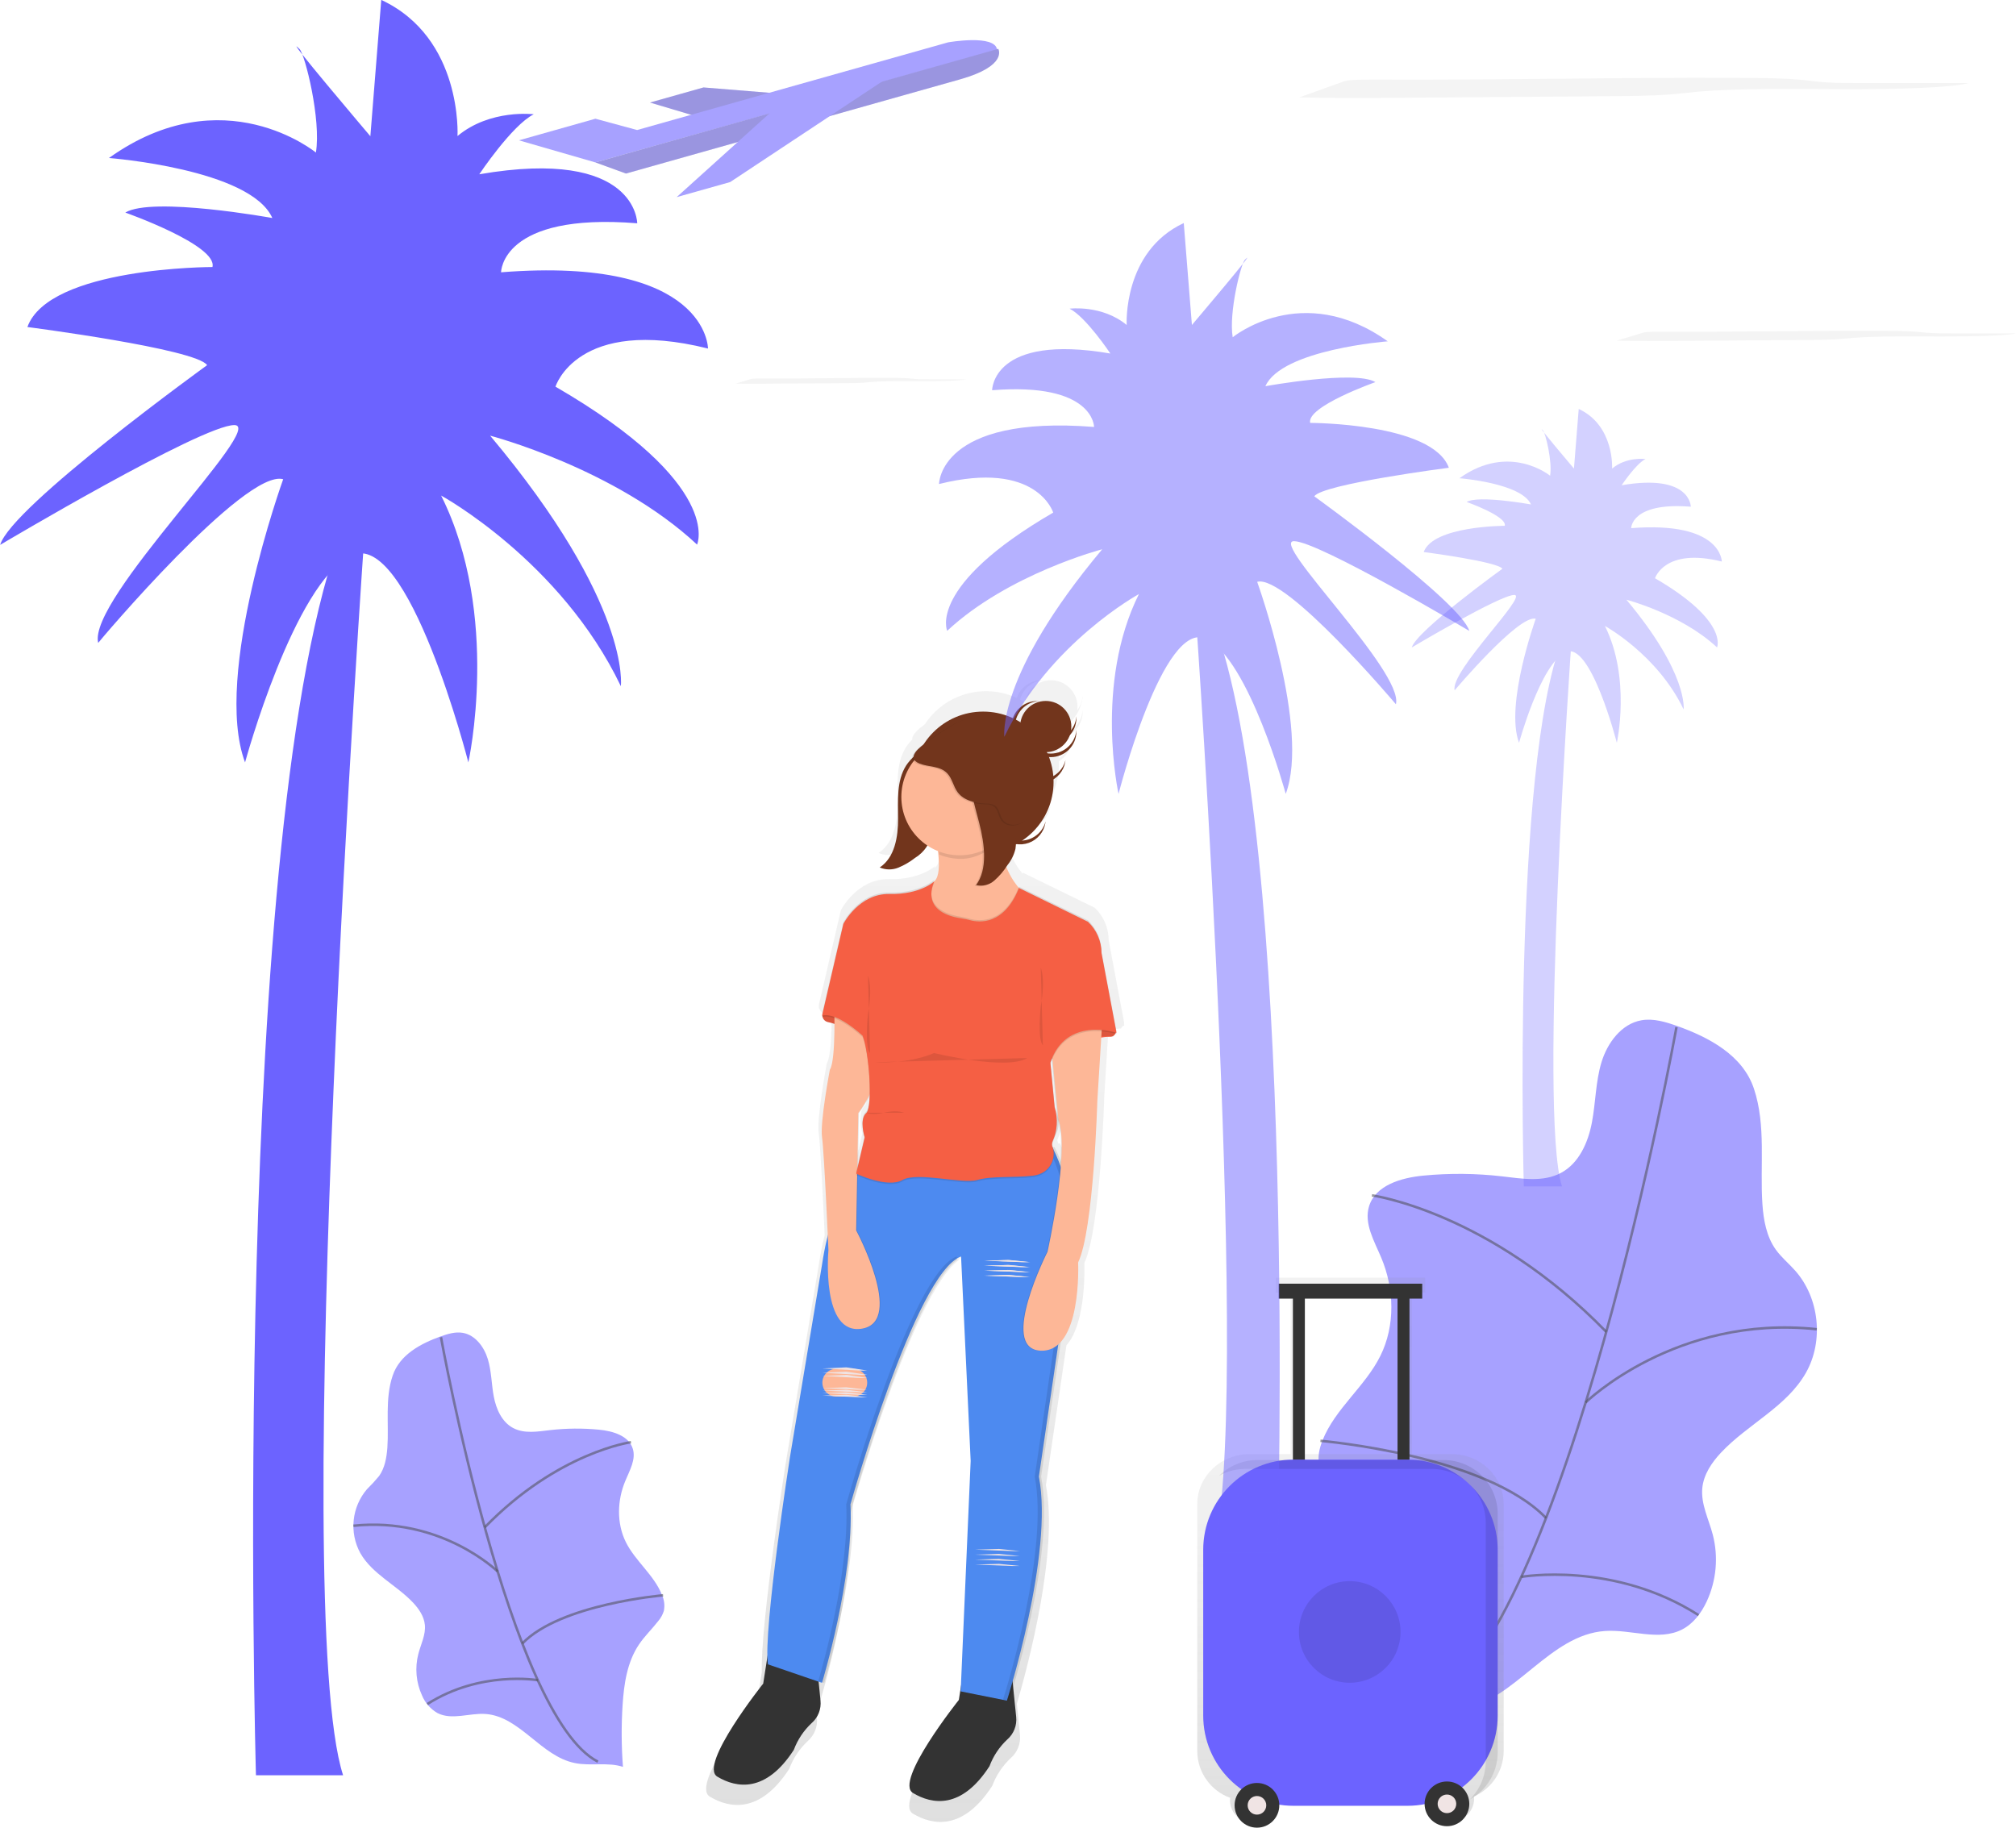
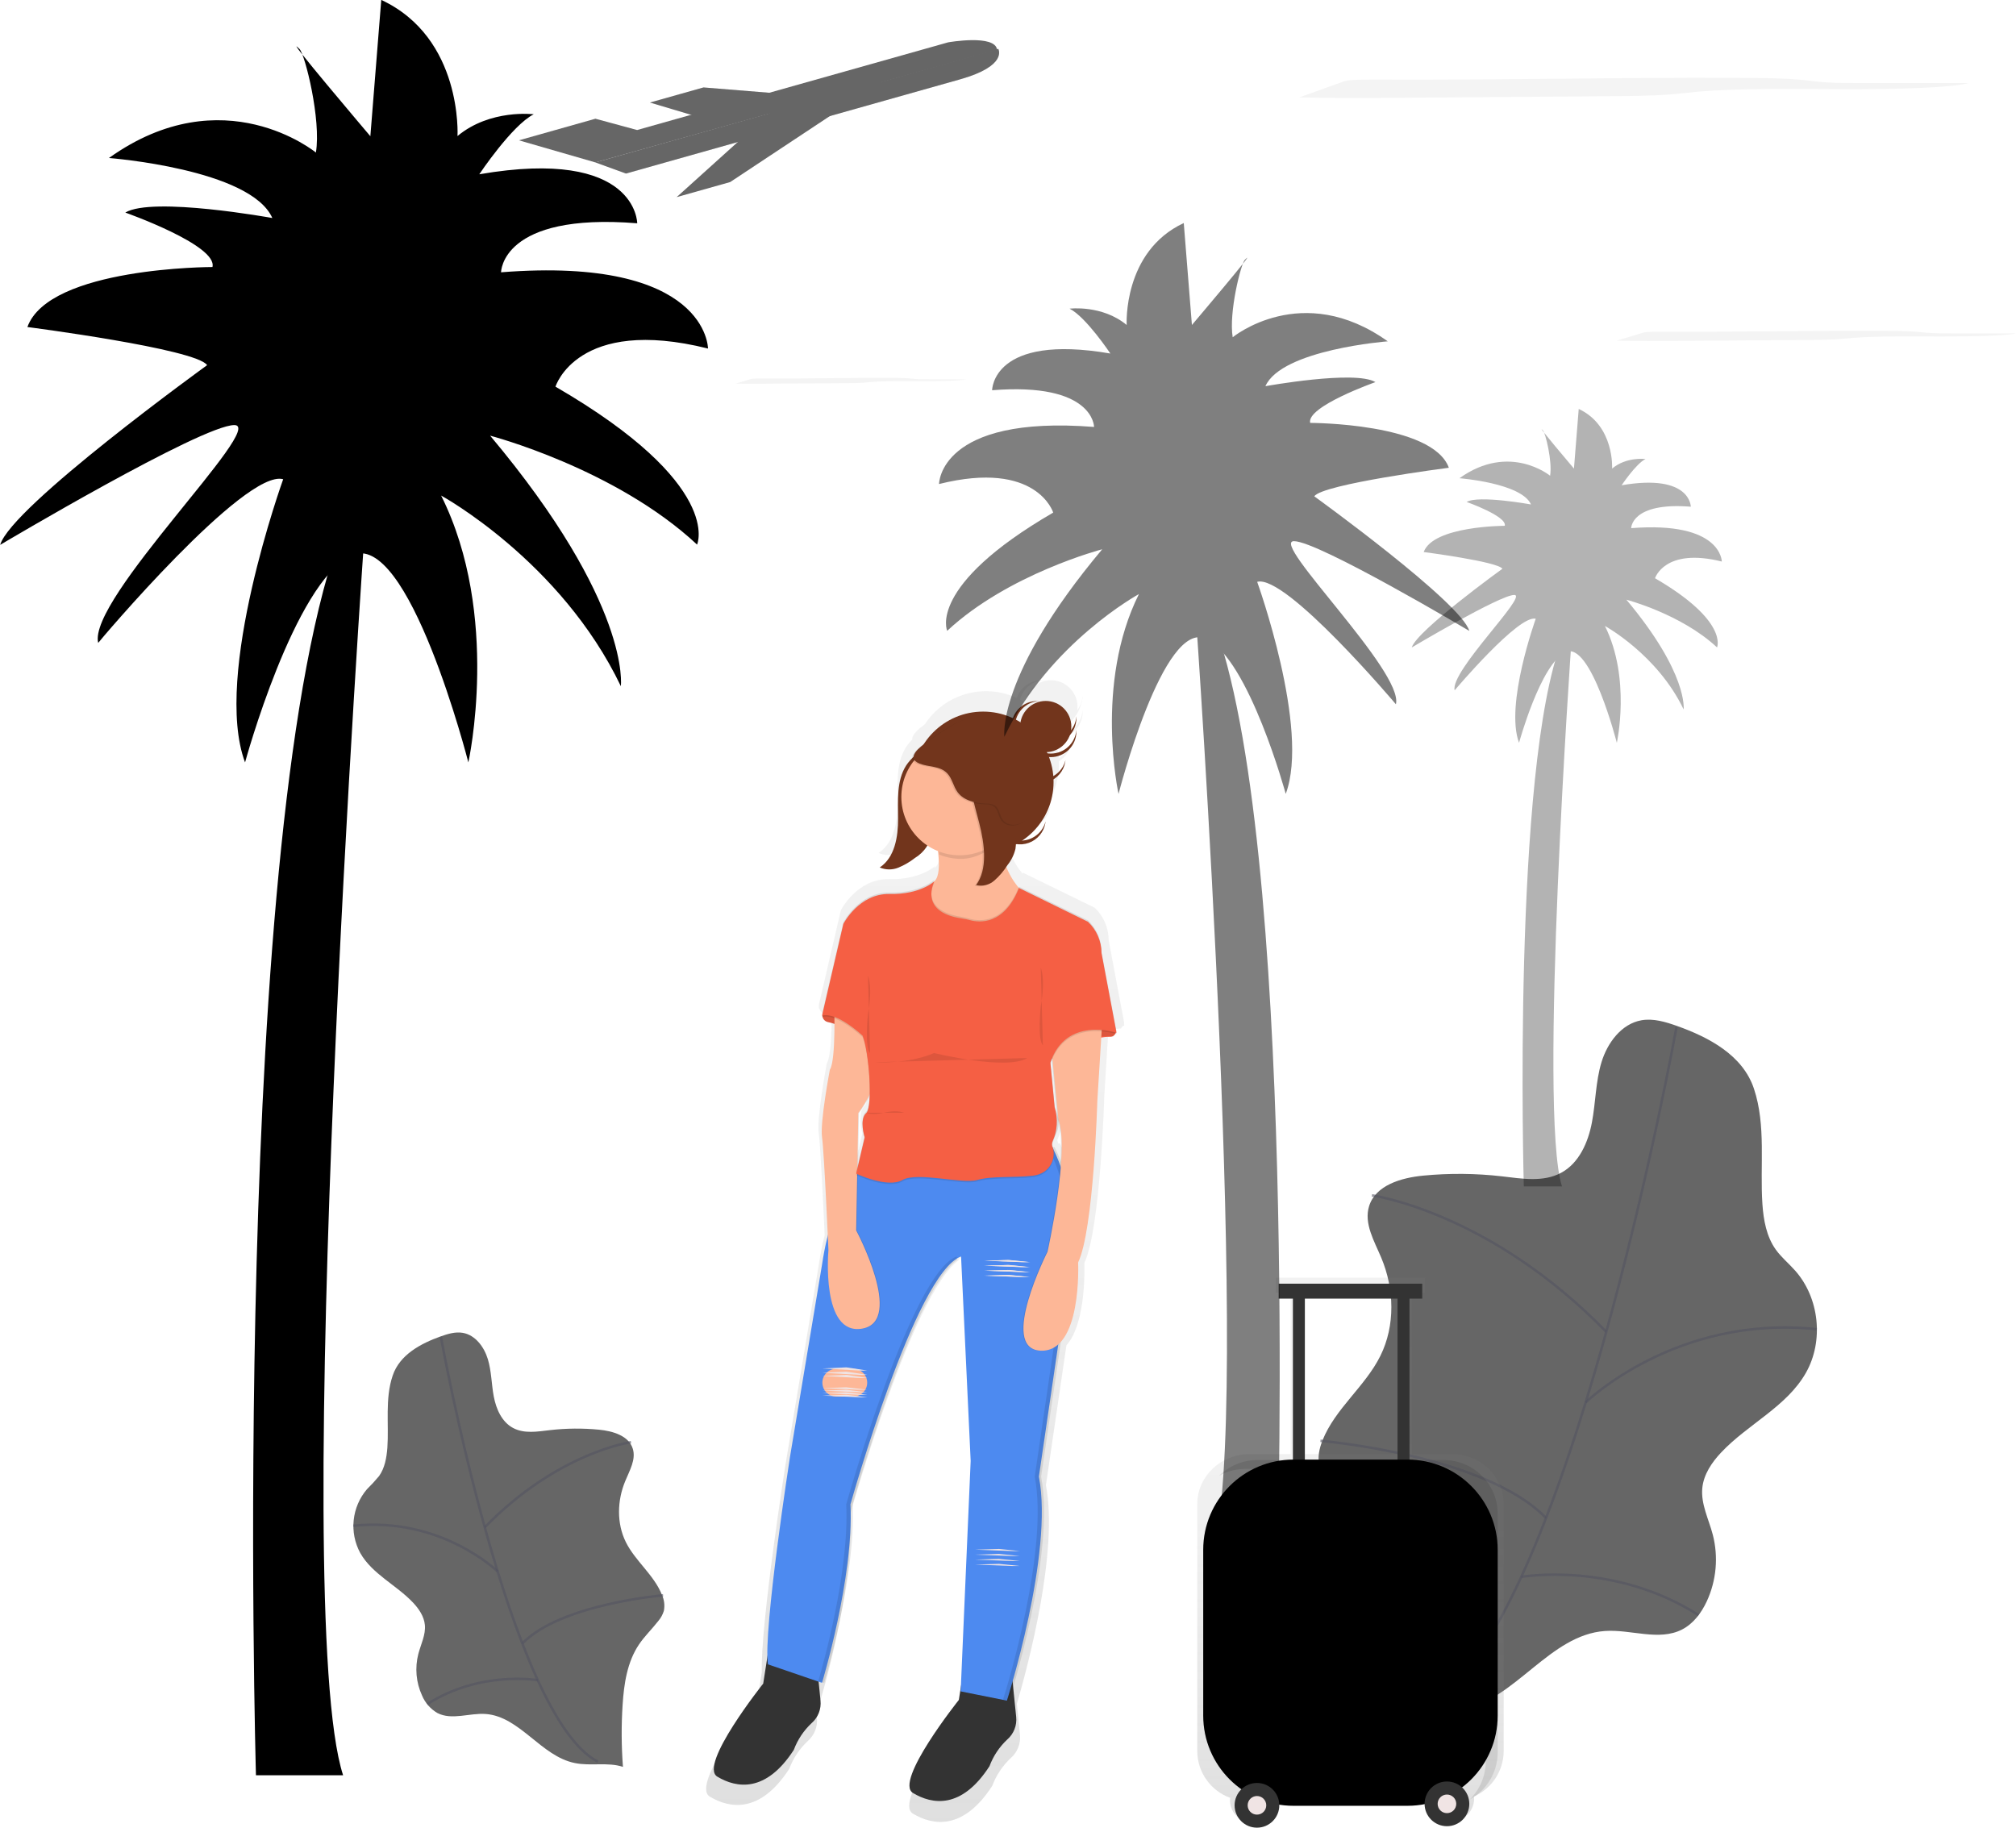
<svg xmlns="http://www.w3.org/2000/svg" xmlns:xlink="http://www.w3.org/1999/xlink" id="3d2e1720-bd24-4bc0-a54b-69e5d5c1743b" data-name="Layer 1" width="806.22" height="730.95" viewBox="0 0 806.22 730.95">
  <defs>
    <linearGradient id="72a9d418-5bc5-4c80-a690-71e468528603" x1="562.87" y1="813.16" x2="562.87" y2="356.48" gradientUnits="userSpaceOnUse">
      <stop offset="0" stop-color="gray" stop-opacity="0.25" />
      <stop offset="0.54" stop-color="gray" stop-opacity="0.12" />
      <stop offset="1" stop-color="gray" stop-opacity="0.1" />
    </linearGradient>
    <linearGradient id="616051fd-1701-470f-bedf-ccdfdf794555" x1="736.95" y1="813.71" x2="736.95" y2="595.52" xlink:href="#72a9d418-5bc5-4c80-a690-71e468528603" />
  </defs>
  <g opacity="0.6">
-     <polygon points="259.93 41.01 281.34 34.97 314.01 37.62 280.36 47.1 259.93 41.01" fill="#6c63ff" />
+     <polygon points="259.93 41.01 281.34 34.97 314.01 37.62 280.36 47.1 259.93 41.01" fill="currentColor" />
    <polygon points="259.93 41.01 281.34 34.97 314.01 37.62 280.36 47.1 259.93 41.01" opacity="0.2" />
-     <path d="M404.4,140.64,435,132l16.68,4.52,124.39-35.07s18.87-3.34,19.57,3L435,149.48Z" transform="translate(-196.89 -84.52)" fill="#6c63ff" />
-     <path d="M580.79,116.27,447.22,153.93,435,149.48l161.1-45.42S600.16,110.81,580.79,116.27Z" transform="translate(-196.89 -84.52)" fill="#6c63ff" />
+     <path d="M404.4,140.64,435,132l16.68,4.52,124.39-35.07s18.87-3.34,19.57,3L435,149.48Z" transform="translate(-196.89 -84.52)" fill="currentColor" />
+     <path d="M580.79,116.27,447.22,153.93,435,149.48l161.1-45.42S600.16,110.81,580.79,116.27Z" transform="translate(-196.89 -84.52)" fill="currentColor" />
    <path d="M580.79,116.27,447.22,153.93,435,149.48l161.1-45.42S600.16,110.81,580.79,116.27Z" transform="translate(-196.89 -84.52)" opacity="0.2" />
-     <polygon points="270.6 78.84 292.01 72.81 357.87 29.2 310.96 42.43 270.6 78.84" fill="#6c63ff" />
+     <polygon points="270.6 78.84 292.01 72.81 357.87 29.2 310.96 42.43 270.6 78.84" fill="currentColor" />
  </g>
-   <path d="M867.59,494.85c-4.59-1.63-9.46-3.12-14.25-2.29-8,1.4-13.64,9-16,16.79s-2.31,16.1-3.83,24.1-5.16,16.29-12.34,20.13-15.66,2.32-23.63,1.4a149.21,149.21,0,0,0-31.47-.29c-8.79.85-19.1,3.82-21.68,12.26-2.11,6.9,2.08,13.92,4.88,20.57,5.23,12.43,5.65,27.14-.34,39.23-6.09,12.3-18.1,21.1-23.16,33.85-1.28,3.24-2.09,6.83-1.22,10.2a18.63,18.63,0,0,0,3.63,6.58c4,5.12,8.72,9.63,12.34,15,7.55,11.2,9.6,25.16,10.48,38.64a281.8,281.8,0,0,1-.22,39.79c9.84-3.24,20.72-.35,30.86-2.44,21.59-4.45,35.07-30,57.06-31.56,10.4-.73,21.59,4.16,30.87-.6,4.52-2.32,7.73-6.65,9.88-11.26a39.82,39.82,0,0,0,2.39-26.7c-1.63-6.19-4.8-12.24-4.18-18.61.53-5.45,3.79-10.26,7.55-14.24,10.69-11.35,26.21-18.29,33.89-31.86,7.2-12.72,5.38-29.93-4.31-40.86-2.54-2.87-5.56-5.33-7.78-8.45-3.69-5.19-4.87-11.75-5.31-18.11-1.05-15.25,1.54-31.38-3.39-46.19C893.84,506.46,880.19,499.34,867.59,494.85Z" transform="translate(-196.89 -84.52)" fill="#6c63ff" opacity="0.6" />
+   <path d="M867.59,494.85c-4.59-1.63-9.46-3.12-14.25-2.29-8,1.4-13.64,9-16,16.79s-2.31,16.1-3.83,24.1-5.16,16.29-12.34,20.13-15.66,2.32-23.63,1.4a149.21,149.21,0,0,0-31.47-.29c-8.79.85-19.1,3.82-21.68,12.26-2.11,6.9,2.08,13.92,4.88,20.57,5.23,12.43,5.65,27.14-.34,39.23-6.09,12.3-18.1,21.1-23.16,33.85-1.28,3.24-2.09,6.83-1.22,10.2a18.63,18.63,0,0,0,3.63,6.58c4,5.12,8.72,9.63,12.34,15,7.55,11.2,9.6,25.16,10.48,38.64a281.8,281.8,0,0,1-.22,39.79c9.84-3.24,20.72-.35,30.86-2.44,21.59-4.45,35.07-30,57.06-31.56,10.4-.73,21.59,4.16,30.87-.6,4.52-2.32,7.73-6.65,9.88-11.26a39.82,39.82,0,0,0,2.39-26.7c-1.63-6.19-4.8-12.24-4.18-18.61.53-5.45,3.79-10.26,7.55-14.24,10.69-11.35,26.21-18.29,33.89-31.86,7.2-12.72,5.38-29.93-4.31-40.86-2.54-2.87-5.56-5.33-7.78-8.45-3.69-5.19-4.87-11.75-5.31-18.11-1.05-15.25,1.54-31.38-3.39-46.19C893.84,506.46,880.19,499.34,867.59,494.85Z" transform="translate(-196.89 -84.52)" fill="currentColor" opacity="0.6" />
  <path d="M867.33,495.3s-43.77,243.11-100.62,272.1" transform="translate(-196.89 -84.52)" fill="none" stroke="#535461" stroke-miterlimit="10" opacity="0.6" />
  <path d="M745.54,562.59s46.88,6.44,93.72,54.59" transform="translate(-196.89 -84.52)" fill="none" stroke="#535461" stroke-miterlimit="10" opacity="0.6" />
  <path d="M831,645.41s36.09-35.29,92.45-29.29" transform="translate(-196.89 -84.52)" fill="none" stroke="#535461" stroke-miterlimit="10" opacity="0.6" />
  <path d="M724.95,660.75s65.84,5.59,90.22,30.88" transform="translate(-196.89 -84.52)" fill="none" stroke="#535461" stroke-miterlimit="10" opacity="0.6" />
  <path d="M805.27,715.17s36.89-6.46,70.9,15.3" transform="translate(-196.89 -84.52)" fill="none" stroke="#535461" stroke-miterlimit="10" opacity="0.6" />
-   <path d="M373.08,619c2.86-1,5.9-1.95,8.89-1.43,5,.87,8.51,5.61,10,10.48s1.44,10,2.39,15,3.22,10.17,7.7,12.56,9.77,1.45,14.74.87a93.08,93.08,0,0,1,19.63-.18c5.48.53,11.92,2.38,13.53,7.65,1.32,4.3-1.3,8.69-3,12.84-3.26,7.76-3.52,16.93.21,24.47s11.29,13.16,14.45,21.12a10.44,10.44,0,0,1,.76,6.37,11.62,11.62,0,0,1-2.26,4.1c-2.48,3.19-5.44,6-7.7,9.36-4.71,7-6,15.7-6.54,24.11a175.8,175.8,0,0,0,.14,24.83c-6.14-2-12.92-.22-19.25-1.53C413.22,786.91,404.82,771,391.1,770c-6.49-.46-13.47,2.6-19.26-.37a14.54,14.54,0,0,1-6.16-7,24.84,24.84,0,0,1-1.49-16.65c1-3.86,3-7.64,2.61-11.61-.33-3.4-2.37-6.4-4.71-8.89-6.67-7.08-16.35-11.41-21.14-19.88a22.65,22.65,0,0,1,2.69-25.49,66.9,66.9,0,0,0,4.85-5.27c2.3-3.24,3-7.33,3.31-11.3.66-9.51-1-19.58,2.11-28.82C356.7,626.28,365.22,621.84,373.08,619Z" transform="translate(-196.89 -84.52)" fill="#6c63ff" opacity="0.6" />
+   <path d="M373.08,619c2.86-1,5.9-1.95,8.89-1.43,5,.87,8.51,5.61,10,10.48s1.44,10,2.39,15,3.22,10.17,7.7,12.56,9.77,1.45,14.74.87a93.08,93.08,0,0,1,19.63-.18c5.48.53,11.92,2.38,13.53,7.65,1.32,4.3-1.3,8.69-3,12.84-3.26,7.76-3.52,16.93.21,24.47s11.29,13.16,14.45,21.12a10.44,10.44,0,0,1,.76,6.37,11.62,11.62,0,0,1-2.26,4.1c-2.48,3.19-5.44,6-7.7,9.36-4.71,7-6,15.7-6.54,24.11a175.8,175.8,0,0,0,.14,24.83c-6.14-2-12.92-.22-19.25-1.53C413.22,786.91,404.82,771,391.1,770c-6.49-.46-13.47,2.6-19.26-.37a14.54,14.54,0,0,1-6.16-7,24.84,24.84,0,0,1-1.49-16.65c1-3.86,3-7.64,2.61-11.61-.33-3.4-2.37-6.4-4.71-8.89-6.67-7.08-16.35-11.41-21.14-19.88a22.65,22.65,0,0,1,2.69-25.49,66.9,66.9,0,0,0,4.85-5.27c2.3-3.24,3-7.33,3.31-11.3.66-9.51-1-19.58,2.11-28.82C356.7,626.28,365.22,621.84,373.08,619Z" transform="translate(-196.89 -84.52)" fill="currentColor" opacity="0.6" />
  <path d="M373.24,619.32S400.55,771,436,789.08" transform="translate(-196.89 -84.52)" fill="none" stroke="#535461" stroke-miterlimit="10" opacity="0.6" />
  <path d="M449.22,661.3s-29.25,4-58.47,34.05" transform="translate(-196.89 -84.52)" fill="none" stroke="#535461" stroke-miterlimit="10" opacity="0.6" />
  <path d="M395.89,713s-22.51-22-57.68-18.27" transform="translate(-196.89 -84.52)" fill="none" stroke="#535461" stroke-miterlimit="10" opacity="0.6" />
  <path d="M462.07,722.54S421,726,405.78,741.8" transform="translate(-196.89 -84.52)" fill="none" stroke="#535461" stroke-miterlimit="10" opacity="0.6" />
  <path d="M412,756.49s-23-4-44.23,9.55" transform="translate(-196.89 -84.52)" fill="none" stroke="#535461" stroke-miterlimit="10" opacity="0.6" />
  <path d="M746.87,116.36c-3.38,0-7.13,0-9.7.2a11.8,11.8,0,0,0-3.36.69l-17.35,6.23c14,.35,28.64.24,43,.13L840,123c8.22-.06,16.85-.14,23.71-.63,4.59-.33,8-.81,12.2-1.19,15.25-1.36,37.49-1.1,57.35-1s43.84-.45,50.83-2.44l-42.63,0c-4.6,0-9.42,0-13.48-.23-4.74-.27-7.64-.8-11.81-1.16-6.9-.59-16.42-.66-25.27-.7C842.33,115.46,794.34,116.61,746.87,116.36Z" transform="translate(-196.89 -84.52)" fill="#f4f4f4" />
  <path d="M501.61,235.88c-1.16,0-2.46,0-3.35.06a4.73,4.73,0,0,0-1.16.2l-6,1.81c4.84.1,9.88.07,14.84,0l27.8-.18c2.84,0,5.81,0,8.18-.18,1.58-.1,2.75-.24,4.21-.35,5.26-.4,12.93-.32,19.78-.3s15.12-.13,17.54-.71H568.75c-1.59,0-3.25,0-4.65-.07-1.64-.08-2.63-.23-4.08-.34-2.38-.17-5.66-.19-8.72-.2C534.54,235.62,518,236,501.61,235.88Z" transform="translate(-196.89 -84.52)" fill="#f4f4f4" />
  <path d="M861.6,217.18c-2,0-4.25,0-5.79.1a8.17,8.17,0,0,0-2,.35l-10.35,3.13c8.37.18,17.09.12,25.65.07l48.06-.31c4.9,0,10.05-.07,14.14-.32,2.74-.16,4.76-.41,7.28-.6,9.1-.68,22.36-.55,34.21-.52s26.15-.23,30.32-1.23H977.68c-2.74,0-5.62,0-8-.12-2.83-.14-4.55-.4-7-.58-4.11-.3-9.79-.33-15.07-.35C918.54,216.73,889.91,217.31,861.6,217.18Z" transform="translate(-196.89 -84.52)" fill="#f4f4f4" />
  <path d="M646.34,493.61l.12,0-6.2-33.07a17.91,17.91,0,0,0-5.61-13l-28.67-14-.17.39a32.47,32.47,0,0,1-5.11-8.57l.5-.71a17.18,17.18,0,0,0,3.3-6.72,11.38,11.38,0,0,0,.17-1.9l.43-.22a10.62,10.62,0,0,0,11.82-8.6c0-.24.08-.49.11-.73a10.63,10.63,0,0,1-9.66,8,29.2,29.2,0,0,0,13-24.29c0-.41,0-.81,0-1.21a10.59,10.59,0,0,0,4.88-7.11c0-.24.08-.49.11-.73a10.6,10.6,0,0,1-5.07,6.6,29.06,29.06,0,0,0-1.79-7.91c.24,0,.48,0,.72,0a10.63,10.63,0,0,0,10.63-10.63c0-.25,0-.49,0-.74a10.55,10.55,0,0,1-12,9.79l-.23-.52a17.39,17.39,0,0,0,12.22-14.15c0-.25,0-.49,0-.74a10.57,10.57,0,0,1-2.14,5.69,10.62,10.62,0,0,0-21-3.15q-.93-.58-1.9-1.1a10.63,10.63,0,0,1,9.61-7.77l-.74,0a10.63,10.63,0,0,0-10.16,7.17,29.22,29.22,0,0,0-36.8,10.54c-2.25,1.63-5.15,4-5,6.07a20.21,20.21,0,0,0-2.53,3.11c-4,6.37-3.33,14.47-3.31,22s-1.34,16.1-7.62,20.26a10.07,10.07,0,0,0,7.79.06,29.87,29.87,0,0,0,6.89-4c1.85-1.32,3.76-2.7,4.86-4.69.08-.15.16-.3.23-.45a24.14,24.14,0,0,0,4.39,2.32c.61,4.94.74,10.64-1.45,12.52l-.33.28-.09.07a9.38,9.38,0,0,1,.42-.95s-5.91,5.61-18.6,5.31-19.19,12.4-19.19,12.4l-8.86,38.09.14,0-.14.62.14,0-.14.62.24-.05a2.86,2.86,0,0,0,2.13,2.1c.77.18,1.72.43,2.79.76,0,7.18-.33,16.58-1.91,19,0,0-4.13,21.85-3.25,28,.67,4.7,1.85,29.23,2.38,40.84a121,121,0,0,0-2.38,12l-13.29,79.72S501,734,501.54,753.28l-1.74,11.13s-27,33.87-19.05,38.64,20.11,6.88,31.76-11.11a29.14,29.14,0,0,1,7.41-11.11,10.92,10.92,0,0,0,3.67-9.3l-.79-7.89,1.42.48.08-.27.8.27s13.29-43.7,11.81-74.11c0,0,24.65-87.67,43.32-101.46l0-.58a9.22,9.22,0,0,1,1.73-.86l4,84.89-4,93.57L581,771.2s-27,33.87-19.05,38.64,20.11,6.88,31.76-11.11a29.14,29.14,0,0,1,7.41-11.11,10.92,10.92,0,0,0,3.67-9.3l-1.24-12.38c4.59-15.73,16.67-61.15,11.61-87.45l8.2-55.92c8.27-9.29,7.16-32.95,7.16-32.95,6.5-13.58,8-67,8-67l1.64-26.37a22,22,0,0,1,3.68-.29,2.46,2.46,0,0,0,.81-.14l.52.07.23-.48a2.47,2.47,0,0,0,.61-.7l.49.15-.12-.63.12,0Zm-23.1,53.62c-.74-1.83-1.56-3.65-2.47-5.45l-.66.07a5.51,5.51,0,0,0-.22-.66,3.21,3.21,0,0,1-.18-.62,3.45,3.45,0,0,1,.21-.66,22.78,22.78,0,0,0,1-2.72,10.31,10.31,0,0,0,1.57-5.68C623.47,535.37,623.6,541,623.23,547.23Zm-2.47-22.58L619.08,507q.25-.72.52-1.39L621.82,528ZM542.52,527c-1.21,1.09-1.53,3-1.48,4.8,0,.2,0,.39,0,.59a20.05,20.05,0,0,0,.74,5.3l-2.59,11,.38-21.12a46.72,46.72,0,0,0,4.42-7.12C543.83,523.77,543.38,526.24,542.52,527Z" transform="translate(-196.89 -84.52)" fill="url(#72a9d418-5bc5-4c80-a690-71e468528603)" />
  <path d="M559.23,390.73c-3.86,6.14-3.21,13.94-3.19,21.2s-1.29,15.51-7.34,19.52a9.7,9.7,0,0,0,7.5.05,28.78,28.78,0,0,0,6.63-3.88,14.77,14.77,0,0,0,4.68-4.52c1.48-2.68,1.15-5.95,1.08-9A95.37,95.37,0,0,1,570,398c.48-3.27,3.65-12.26-.25-14C566.23,382.45,560.8,388.22,559.23,390.73Z" transform="translate(-196.89 -84.52)" fill="#72351c" />
  <path d="M504.66,741.52l-2.55,16.32s-26,32.63-18.36,37.22,19.38,6.63,30.59-10.71a28.08,28.08,0,0,1,7.14-10.71h0a10.52,10.52,0,0,0,3.54-9l-2.52-25.2Z" transform="translate(-196.89 -84.52)" fill="#333" />
  <path d="M582.89,748.06l-2.55,16.32S554.33,797,562,801.6s19.38,6.63,30.59-10.71a28.08,28.08,0,0,1,7.14-10.71h0a10.52,10.52,0,0,0,3.54-9L600.73,746Z" transform="translate(-196.89 -84.52)" fill="#333" />
  <path d="M542.41,550.74s-12.23,8.82-16.78,39.54l-12.8,76.8S502,736.78,504,750.15l21.62,7.4s12.8-42.1,11.38-71.4c0,0,26-92.59,44.23-99.13l3.84,81.78-4,92.16,18.49,3.7s18.77-58.6,12.8-89.6l9.67-66s11.09-35.27-4.27-65.71Z" transform="translate(-196.89 -84.52)" fill="#4d8af0" />
  <g opacity="0.1">
    <path d="M579.6,588.4l-.07-1.39c-18.21,6.54-44.23,99.13-44.23,99.13,1.31,26.94-9.41,64.69-11.14,70.6l2.32.8s12.8-42.1,11.38-71.4C537.86,686.15,561.61,601.68,579.6,588.4Z" transform="translate(-196.89 -84.52)" />
    <path d="M618.65,543.35l-2.44.24c15.18,30.38,4.15,65.47,4.15,65.47l-9.67,66c5.66,29.36-10.88,83.48-12.65,89.12l2.41.48s18.77-58.6,12.8-89.6l9.67-66S634,573.79,618.65,543.35Z" transform="translate(-196.89 -84.52)" />
  </g>
  <path d="M525.77,490.58a2.76,2.76,0,0,0,2.14,2.68,42.77,42.77,0,0,1,16.35,7.84c9.1,7.11-9.67-14.22-9.67-14.22l-6.26,1.42-2.56,2.28Z" transform="translate(-196.89 -84.52)" fill="#f55f44" />
  <path d="M525.77,490.58a2.76,2.76,0,0,0,2.14,2.68,42.77,42.77,0,0,1,16.35,7.84c9.1,7.11-9.67-14.22-9.67-14.22l-6.26,1.42-2.56,2.28Z" transform="translate(-196.89 -84.52)" opacity="0.1" />
  <path d="M615.09,509.36s14.75-10.33,25.74-10.18a2.39,2.39,0,0,0,2.42-2.39h0S621.64,488.31,615.09,509.36Z" transform="translate(-196.89 -84.52)" fill="#f55f44" />
  <path d="M643.25,496.79s-21.62-8.49-28.16,12.56c0,0,15.93-12.23,27-10.24" transform="translate(-196.89 -84.52)" opacity="0.1" />
  <circle cx="393.17" cy="312.75" r="28.16" fill="#72351c" />
  <path d="M570.58,417s4,16.5,0,19.91-11.95,9.67-6,14.51,27.59,13.09,34.7,9.1,15.36-2.84,13.37-11.09S595,442.93,594.75,402Z" transform="translate(-196.89 -84.52)" fill="#fdb797" />
  <path d="M530.75,485.6s.85,22.76-1.71,26.74c0,0-4,21-3.13,27s2.56,45.23,2.56,45.23-3.13,34.42,13.65,31.29-2.56-39.26-2.56-39.26l.85-46.94s7.68-9.67,8.53-21S530.75,485.6,530.75,485.6Z" transform="translate(-196.89 -84.52)" opacity="0.1" />
  <path d="M530.47,485.6s.85,22.76-1.71,26.74c0,0-4,21-3.13,27s2.56,45.23,2.56,45.23-3.13,34.42,13.65,31.29-2.56-39.26-2.56-39.26l.85-46.94s7.68-9.67,8.53-21S530.47,485.6,530.47,485.6Z" transform="translate(-196.89 -84.52)" fill="#fdb797" />
  <path d="M637.71,488.16l-2.28,36.7s-1.42,51.49-7.68,64.57c0,0,1.71,36.13-15.08,35.27s2.84-39.54,2.84-39.54,9-40.16,4.36-52.93l-4.36-44.07Z" transform="translate(-196.89 -84.52)" opacity="0.1" />
  <path d="M638,488.16l-2.28,36.7s-1.42,51.49-7.68,64.57c0,0,1.71,36.13-15.08,35.27s2.84-39.54,2.84-39.54,9-40.16,4.36-52.93l-4.36-44.07Z" transform="translate(-196.89 -84.52)" fill="#fdb797" />
  <path d="M583.38,452.61s13.59,6.25,21-12.38L632,453.74a17.26,17.26,0,0,1,5.4,12.52l6,31.86s-20.2-6.83-26.45,11.95L618.65,528l.06.18a19.31,19.31,0,0,1-.89,13.38,3,3,0,0,0,0,2.37c1.42,3.41-.28,10.52-8,11.38s-16.21,0-22.19,1.71-23.89-3.41-29.87,0-18.49-2.56-18.49-2.56l3.41-14.51s-2.28-7.11.57-9.67,1.14-24.75-1.42-31c0,0-10.24-9.67-16.21-8l8.53-36.7s6.26-12.23,18.49-11.95,17.92-5.12,17.92-5.12S563.46,450.62,583.38,452.61Z" transform="translate(-196.89 -84.52)" opacity="0.1" />
  <path d="M584.8,452c3.68,1,13.62,2.1,19.59-12.87L632,452.61a17.26,17.26,0,0,1,5.4,12.52l6,31.86s-20.2-6.83-26.45,11.95l1.71,17.92,1.12,3.56a10.15,10.15,0,0,1-1.42,9.09,3.22,3.22,0,0,0-.55,3.28c1.42,3.41-.28,10.52-8,11.38s-16.21,0-22.19,1.71-23.89-3.41-29.87,0-18.49-2.56-18.49-2.56l3.41-14.51s-2.28-7.11.57-9.67,1.14-24.75-1.42-31c0,0-10.24-9.67-16.21-8l8.53-36.7s6.26-12.23,18.49-11.95,17.92-5.12,17.92-5.12-6.65,12.24,10.92,14.84A28.22,28.22,0,0,1,584.8,452Z" transform="translate(-196.89 -84.52)" opacity="0.1" />
  <path d="M584.8,452.52c3.68,1,13.62,2.1,19.59-12.87L632,453.18a17.26,17.26,0,0,1,5.4,12.52l6,31.86s-20.2-6.83-26.45,11.95l1.71,17.92.06.18a19.31,19.31,0,0,1-.89,13.38,3,3,0,0,0,0,2.37c1.42,3.41-.28,10.52-8,11.38s-16.21,0-22.19,1.71-23.89-3.41-29.87,0-18.49-2.56-18.49-2.56l3.41-14.51s-2.28-7.11.57-9.67,1.14-24.75-1.42-31c0,0-10.24-9.67-16.21-8l8.53-36.7s6.26-12.23,18.49-11.95S570.58,437,570.58,437s-6.65,12.24,10.92,14.84A28.22,28.22,0,0,1,584.8,452.52Z" transform="translate(-196.89 -84.52)" fill="#f55f44" />
  <path d="M595.32,403.4l-24.18,15.08a78.59,78.59,0,0,1,1.4,7.85,23.25,23.25,0,0,0,8.7,1.68c6,0,11.51-3.38,15.65-7.11A94,94,0,0,1,595.32,403.4Z" transform="translate(-196.89 -84.52)" opacity="0.1" />
  <circle cx="383.79" cy="318.73" r="23.33" fill="#fdb797" />
  <circle cx="418.2" cy="290.57" r="10.24" fill="#72351c" />
  <path d="M617.08,385.9a10.24,10.24,0,0,1-10.21-9.53c0,.24,0,.47,0,.71a10.24,10.24,0,1,0,20.48,0c0-.24,0-.48,0-.71A10.24,10.24,0,0,1,617.08,385.9Z" transform="translate(-196.89 -84.52)" fill="#72351c" />
  <path d="M611.23,396.07a10.24,10.24,0,0,1-8.32-11.22c-.06.23-.11.46-.16.69a10.24,10.24,0,1,0,20.14,3.71c0-.24.08-.47.1-.7A10.24,10.24,0,0,1,611.23,396.07Z" transform="translate(-196.89 -84.52)" fill="#72351c" />
  <path d="M603.27,420.54a10.24,10.24,0,0,1-8.32-11.22c-.06.23-.11.46-.16.69a10.24,10.24,0,1,0,20.14,3.71c0-.24.08-.47.1-.7A10.24,10.24,0,0,1,603.27,420.54Z" transform="translate(-196.89 -84.52)" fill="#72351c" />
  <path d="M617.08,380.5A10.24,10.24,0,0,1,606.87,371c0,.24,0,.47,0,.71a10.24,10.24,0,0,0,20.48,0c0-.24,0-.48,0-.71A10.24,10.24,0,0,1,617.08,380.5Z" transform="translate(-196.89 -84.52)" fill="#72351c" />
  <path d="M602.79,375a10.24,10.24,0,0,1,9.64-10.11l-.71,0a10.24,10.24,0,1,0-.22,20.48l.71,0A10.24,10.24,0,0,1,602.79,375Z" transform="translate(-196.89 -84.52)" fill="#72351c" />
  <path d="M613.1,471.52c2,5.69,0,15.36,0,15.36s-1.42,13.37.85,15.65" transform="translate(-196.89 -84.52)" opacity="0.1" />
  <path d="M544,474.65c2,5.69,0,15.36,0,15.36s-1.42,13.37.85,15.65" transform="translate(-196.89 -84.52)" opacity="0.1" />
  <path d="M543.41,529.55s2,1.14,6.83,0,7.4-.28,8.25,0" transform="translate(-196.89 -84.52)" opacity="0.1" />
  <path d="M546.82,509.36s13.09.85,23.61-3.7c0,0,29,7.11,37.26,2" transform="translate(-196.89 -84.52)" opacity="0.1" />
  <rect x="328.88" y="547.43" width="17.92" height="11.09" rx="5.55" ry="5.55" fill="#fdb797" />
  <path d="M525.77,634.8s9.17-.43,9.59-.43,8.34,1.28,8.34,1.28h-2.92Z" transform="translate(-196.89 -84.52)" fill="#f0e4e4" />
  <path d="M590.35,588.72s9.17-.28,9.59-.28,8.34.85,8.34.85h-2.92Z" transform="translate(-196.89 -84.52)" fill="#f0e4e4" />
  <path d="M590.35,590.71s9.17-.28,9.59-.28,8.34.85,8.34.85h-2.92Z" transform="translate(-196.89 -84.52)" fill="#f0e4e4" />
  <path d="M590.35,592.7s9.17-.28,9.59-.28,8.34.85,8.34.85h-2.92Z" transform="translate(-196.89 -84.52)" fill="#f0e4e4" />
  <path d="M590.35,594.69s9.17-.28,9.59-.28,8.34.85,8.34.85h-2.92Z" transform="translate(-196.89 -84.52)" fill="#f0e4e4" />
  <path d="M525.77,642.67s9.17-.33,9.59-.33,8.34,1,8.34,1h-2.92Z" transform="translate(-196.89 -84.52)" fill="#f0e4e4" />
  <path d="M525.77,641.68s9.17-.33,9.59-.33,8.34,1,8.34,1h-2.92Z" transform="translate(-196.89 -84.52)" fill="#f0e4e4" />
  <path d="M525.77,640.68s9.17-.33,9.59-.33,8.34,1,8.34,1h-2.92Z" transform="translate(-196.89 -84.52)" fill="#f0e4e4" />
  <path d="M525.77,639.68s9.17-.33,9.59-.33,8.34,1,8.34,1h-2.92Z" transform="translate(-196.89 -84.52)" fill="#f0e4e4" />
  <path d="M525.77,633.52s9.17-.43,9.59-.43,8.34,1.28,8.34,1.28h-2.92Z" transform="translate(-196.89 -84.52)" fill="#f0e4e4" />
  <path d="M525.77,631.81s9.17-.43,9.59-.43,8.34,1.28,8.34,1.28h-2.92Z" transform="translate(-196.89 -84.52)" fill="#f0e4e4" />
  <path d="M584.67,388.32c-1.9,8.17,1.07,17.19,3.26,25.72s3.39,18.56-1.26,24.76A8.14,8.14,0,0,0,594,437a28.14,28.14,0,0,0,5.27-6.2,16.55,16.55,0,0,0,3.18-6.47c.63-3.52-.66-7.28-1.66-10.86a139.88,139.88,0,0,1-3.44-19.25c-.52-4-.13-15.33-4.44-16.4C589,376.85,585.44,385,584.67,388.32Z" transform="translate(-196.89 -84.52)" opacity="0.1" />
  <path d="M585.24,388c-1.9,8.17,1.07,17.19,3.26,25.72s3.39,18.56-1.26,24.76a8.14,8.14,0,0,0,7.29-1.79,28.14,28.14,0,0,0,5.27-6.2,16.55,16.55,0,0,0,3.18-6.47c.63-3.52-.66-7.28-1.66-10.86a139.88,139.88,0,0,1-3.44-19.25c-.52-4-.13-15.33-4.44-16.4C589.54,376.57,586,384.69,585.24,388Z" transform="translate(-196.89 -84.52)" fill="#72351c" />
  <path d="M575.19,394.15c1.94,2.07,2.39,5.16,4.07,7.45,2.53,3.47,7.26,4.42,11.55,4.6a6.5,6.5,0,0,1,3.36.72c1.81,1.19,1.86,3.81,3.07,5.6,2.06,3.06,7.07,2.65,9.69.05s3.39-6.51,3.71-10.18a63.57,63.57,0,0,0-.13-12.29c-.5-4.62-1.7-9.53-5.21-12.58-2.54-2.2-5.93-3.1-9.19-3.93-4.63-1.18-9.53-2.37-14.12-1a25.46,25.46,0,0,0-6.44,3.25q-4.23,2.69-8.33,5.57c-3.08,2.16-8.79,6.44-3.21,8.76C567.7,391.67,572.22,391,575.19,394.15Z" transform="translate(-196.89 -84.52)" opacity="0.1" />
  <path d="M575.76,393.87c1.94,2.07,2.39,5.16,4.07,7.45,2.53,3.47,7.26,4.42,11.55,4.6a6.5,6.5,0,0,1,3.36.72c1.81,1.19,1.86,3.81,3.07,5.6,2.06,3.06,7.07,2.65,9.69.05s3.39-6.51,3.71-10.18a63.57,63.57,0,0,0-.13-12.29c-.5-4.62-1.7-9.53-5.21-12.58-2.54-2.2-5.93-3.1-9.19-3.93-4.63-1.18-9.53-2.37-14.12-1a25.46,25.46,0,0,0-6.44,3.25q-4.23,2.69-8.33,5.57c-3.08,2.16-8.79,6.44-3.21,8.76C568.27,391.39,572.79,390.69,575.76,393.87Z" transform="translate(-196.89 -84.52)" fill="#72351c" />
  <path d="M590.94,588.72s9.17-.28,9.59-.28,8.34.85,8.34.85h-2.92Z" transform="translate(-196.89 -84.52)" fill="#f0e4e4" />
  <path d="M590.94,590.71s9.17-.28,9.59-.28,8.34.85,8.34.85h-2.92Z" transform="translate(-196.89 -84.52)" fill="#f0e4e4" />
  <path d="M590.94,592.7s9.17-.28,9.59-.28,8.34.85,8.34.85h-2.92Z" transform="translate(-196.89 -84.52)" fill="#f0e4e4" />
  <path d="M590.94,594.69s9.17-.28,9.59-.28,8.34.85,8.34.85h-2.92Z" transform="translate(-196.89 -84.52)" fill="#f0e4e4" />
  <path d="M586.81,704.28s9.17-.28,9.59-.28,8.34.85,8.34.85h-2.92Z" transform="translate(-196.89 -84.52)" fill="#f0e4e4" />
  <path d="M586.81,706.27s9.17-.28,9.59-.28,8.34.85,8.34.85h-2.92Z" transform="translate(-196.89 -84.52)" fill="#f0e4e4" />
  <path d="M586.81,708.26s9.17-.28,9.59-.28,8.34.85,8.34.85h-2.92Z" transform="translate(-196.89 -84.52)" fill="#f0e4e4" />
  <path d="M586.81,710.25s9.17-.28,9.59-.28,8.34.85,8.34.85h-2.92Z" transform="translate(-196.89 -84.52)" fill="#f0e4e4" />
  <path d="M777.47,666.08H761.52V601.52h5.29v-6H707.09v6H713v64.56H696.44c-11.46,0-20.76,9-20.76,20v98.84a20,20,0,0,0,13.16,18.62,8.67,8.67,0,0,0-.09,1.2,9.31,9.31,0,0,0,18.59.19h60.51a9.32,9.32,0,0,0,18.56-.79,8.68,8.68,0,0,0-.08-1.13,20,20,0,0,0,11.9-18.09V686.08C798.22,675,788.93,666.08,777.47,666.08ZM718,601.52h38.57v64.56H718Z" transform="translate(-196.89 -84.52)" fill="url(#616051fd-1701-470f-bedf-ccdfdf794555)" />
  <rect x="517.05" y="516.98" width="4.78" height="74.12" fill="#333" />
  <rect x="558.89" y="516.98" width="4.78" height="74.12" fill="#333" />
  <rect x="511.37" y="513.39" width="57.39" height="5.98" fill="#333" />
-   <rect x="481.18" y="583.74" width="117.76" height="138.46" rx="36.08" ry="36.08" fill="#6c63ff" />
+   <rect x="481.18" y="583.74" width="117.76" height="138.46" rx="36.08" ry="36.08" fill="currentColor" />
  <circle cx="502.67" cy="722.01" r="8.94" fill="#333" />
  <circle cx="502.67" cy="722.01" r="3.72" fill="#f0e4e4" />
  <circle cx="578.65" cy="721.42" r="8.94" fill="#333" />
  <circle cx="578.65" cy="721.42" r="3.72" fill="#f0e4e4" />
  <path d="M774.27,668.45H699.64a21.5,21.5,0,0,0-15.2,6.27A21.47,21.47,0,0,1,694.86,672h74.63a21.57,21.57,0,0,1,21.57,21.57v95.32a21.5,21.5,0,0,1-6.37,15.3,21.56,21.56,0,0,0,11.15-18.89V690A21.57,21.57,0,0,0,774.27,668.45Z" transform="translate(-196.89 -84.52)" opacity="0.1" />
  <circle cx="539.77" cy="652.67" r="20.32" opacity="0.1" />
-   <path d="M334.1,794.52H299.25S288.36,413.39,334.1,295.78h8.71S312.32,727,334.1,794.52Z" transform="translate(-196.89 -84.52)" fill="#6c63ff" />
-   <path d="M310.14,276.18s-28.31,78.4-15.25,113.25c0,0,19.6-71.87,42.47-82.76s46.83,82.76,46.83,82.76,13.07-58.8-10.89-106.72c0,0,47.91,26.13,71.87,76.23,0,0,4.36-32.67-52.27-100.18,0,0,50.09,13.07,82.76,43.56,0,0,10.89-24-56.63-63.16,0,0,8.71-28.31,61-15.25,0,0,0-37-82.76-30.49,0,0,0-24,54.45-19.6,0,0,0-30.49-63.16-19.6,0,0,13.07-19.6,21.78-24,0,0-17.42-2.18-30.49,8.71,0,0,2.18-39.2-30.49-54.45L345,139s-36.61-43.14-28.31-34.85c2.18,2.18,8.71,28.31,6.53,41.38,0,0-37-30.49-82.76,2.18,0,0,56.63,4.36,65.34,24,0,0-47.91-8.71-58.8-2.18,0,0,37,13.07,34.85,21.78,0,0-65.34,0-74,24,0,0,67.52,8.71,71.87,15.25,0,0-78.4,56.63-82.76,71.87,0,0,80.58-47.91,93.65-47.91s-58.8,69.69-54.45,87.12C236.09,341.52,294.89,271.83,310.14,276.18Z" transform="translate(-196.89 -84.52)" fill="#6c63ff" />
+   <path d="M334.1,794.52H299.25S288.36,413.39,334.1,295.78h8.71S312.32,727,334.1,794.52Z" transform="translate(-196.89 -84.52)" fill="currentColor" />
+   <path d="M310.14,276.18s-28.31,78.4-15.25,113.25c0,0,19.6-71.87,42.47-82.76s46.83,82.76,46.83,82.76,13.07-58.8-10.89-106.72c0,0,47.91,26.13,71.87,76.23,0,0,4.36-32.67-52.27-100.18,0,0,50.09,13.07,82.76,43.56,0,0,10.89-24-56.63-63.16,0,0,8.71-28.31,61-15.25,0,0,0-37-82.76-30.49,0,0,0-24,54.45-19.6,0,0,0-30.49-63.16-19.6,0,0,13.07-19.6,21.78-24,0,0-17.42-2.18-30.49,8.71,0,0,2.18-39.2-30.49-54.45L345,139s-36.61-43.14-28.31-34.85c2.18,2.18,8.71,28.31,6.53,41.38,0,0-37-30.49-82.76,2.18,0,0,56.63,4.36,65.34,24,0,0-47.91-8.71-58.8-2.18,0,0,37,13.07,34.85,21.78,0,0-65.34,0-74,24,0,0,67.52,8.71,71.87,15.25,0,0-78.4,56.63-82.76,71.87,0,0,80.58-47.91,93.65-47.91s-58.8,69.69-54.45,87.12C236.09,341.52,294.89,271.83,310.14,276.18Z" transform="translate(-196.89 -84.52)" fill="currentColor" />
  <g opacity="0.5">
-     <path d="M681.71,705.34h26.09S716,420,681.71,331.89h-6.52S698,654.79,681.71,705.34Z" transform="translate(-196.89 -84.52)" fill="#6c63ff" />
-     <path d="M699.65,317.22s21.2,58.71,11.42,84.8c0,0-14.68-53.82-31.8-62s-35.06,62-35.06,62-9.78-44,8.15-79.91c0,0-35.88,19.57-53.82,57.08,0,0-3.26-24.46,39.14-75,0,0-37.51,9.78-62,32.62,0,0-8.15-17.94,42.4-47.29,0,0-6.52-21.2-45.66-11.42,0,0,0-27.72,62-22.83,0,0,0-17.94-40.77-14.68,0,0,0-22.83,47.29-14.68,0,0-9.78-14.68-16.31-17.94,0,0,13-1.63,22.83,6.52,0,0-1.63-29.35,22.83-40.77l3.26,40.77s27.41-32.3,21.2-26.09c-1.63,1.63-6.52,21.2-4.89,31,0,0,27.72-22.83,62,1.63,0,0-42.4,3.26-48.92,17.94,0,0,35.88-6.52,44-1.63,0,0-27.72,9.78-26.09,16.31,0,0,48.92,0,55.45,17.94,0,0-50.55,6.52-53.82,11.42,0,0,58.71,42.4,62,53.82,0,0-60.34-35.88-70.12-35.88s44,52.18,40.77,65.23C755.1,366.14,711.07,314,699.65,317.22Z" transform="translate(-196.89 -84.52)" fill="#6c63ff" />
+     <path d="M681.71,705.34h26.09S716,420,681.71,331.89h-6.52S698,654.79,681.71,705.34Z" transform="translate(-196.89 -84.52)" fill="currentColor" />
+     <path d="M699.65,317.22s21.2,58.71,11.42,84.8c0,0-14.68-53.82-31.8-62s-35.06,62-35.06,62-9.78-44,8.15-79.91c0,0-35.88,19.57-53.82,57.08,0,0-3.26-24.46,39.14-75,0,0-37.51,9.78-62,32.62,0,0-8.15-17.94,42.4-47.29,0,0-6.52-21.2-45.66-11.42,0,0,0-27.72,62-22.83,0,0,0-17.94-40.77-14.68,0,0,0-22.83,47.29-14.68,0,0-9.78-14.68-16.31-17.94,0,0,13-1.63,22.83,6.52,0,0-1.63-29.35,22.83-40.77l3.26,40.77s27.41-32.3,21.2-26.09c-1.63,1.63-6.52,21.2-4.89,31,0,0,27.72-22.83,62,1.63,0,0-42.4,3.26-48.92,17.94,0,0,35.88-6.52,44-1.63,0,0-27.72,9.78-26.09,16.31,0,0,48.92,0,55.45,17.94,0,0-50.55,6.52-53.82,11.42,0,0,58.71,42.4,62,53.82,0,0-60.34-35.88-70.12-35.88s44,52.18,40.77,65.23C755.1,366.14,711.07,314,699.65,317.22Z" transform="translate(-196.89 -84.52)" fill="currentColor" />
  </g>
  <g opacity="0.3">
-     <path d="M821.55,559H806.28s-4.77-166.92,15.26-218.43h3.82S812,529.43,821.55,559Z" transform="translate(-196.89 -84.52)" fill="#6c63ff" />
-     <path d="M811.05,332s-12.4,34.34-6.68,49.6c0,0,8.58-31.48,18.6-36.25s20.51,36.25,20.51,36.25,5.72-25.75-4.77-46.74c0,0,21,11.45,31.48,33.38,0,0,1.91-14.31-22.89-43.88,0,0,21.94,5.72,36.25,19.08,0,0,4.77-10.49-24.8-27.66,0,0,3.82-12.4,26.71-6.68,0,0,0-16.22-36.25-13.35,0,0,0-10.49,23.85-8.58,0,0,0-13.35-27.66-8.58,0,0,5.72-8.58,9.54-10.49,0,0-7.63-1-13.35,3.82,0,0,1-17.17-13.35-23.85l-1.91,23.85s-16-18.89-12.4-15.26c1,1,3.82,12.4,2.86,18.12,0,0-16.22-13.35-36.25,1,0,0,24.8,1.91,28.62,10.49,0,0-21-3.82-25.75-1,0,0,16.22,5.72,15.26,9.54,0,0-28.62,0-32.43,10.49,0,0,29.57,3.82,31.48,6.68,0,0-34.34,24.8-36.25,31.48,0,0,35.29-21,41-21S776.71,353,778.62,360.6C778.62,360.6,804.38,330.08,811.05,332Z" transform="translate(-196.89 -84.52)" fill="#6c63ff" />
+     <path d="M821.55,559H806.28s-4.77-166.92,15.26-218.43h3.82S812,529.43,821.55,559Z" transform="translate(-196.89 -84.52)" fill="currentColor" />
+     <path d="M811.05,332s-12.4,34.34-6.68,49.6c0,0,8.58-31.48,18.6-36.25s20.51,36.25,20.51,36.25,5.72-25.75-4.77-46.74c0,0,21,11.45,31.48,33.38,0,0,1.91-14.31-22.89-43.88,0,0,21.94,5.72,36.25,19.08,0,0,4.77-10.49-24.8-27.66,0,0,3.82-12.4,26.71-6.68,0,0,0-16.22-36.25-13.35,0,0,0-10.49,23.85-8.58,0,0,0-13.35-27.66-8.58,0,0,5.72-8.58,9.54-10.49,0,0-7.63-1-13.35,3.82,0,0,1-17.17-13.35-23.85l-1.91,23.85s-16-18.89-12.4-15.26c1,1,3.82,12.4,2.86,18.12,0,0-16.22-13.35-36.25,1,0,0,24.8,1.91,28.62,10.49,0,0-21-3.82-25.75-1,0,0,16.22,5.72,15.26,9.54,0,0-28.62,0-32.43,10.49,0,0,29.57,3.82,31.48,6.68,0,0-34.34,24.8-36.25,31.48,0,0,35.29-21,41-21S776.71,353,778.62,360.6C778.62,360.6,804.38,330.08,811.05,332Z" transform="translate(-196.89 -84.52)" fill="currentColor" />
  </g>
</svg>
